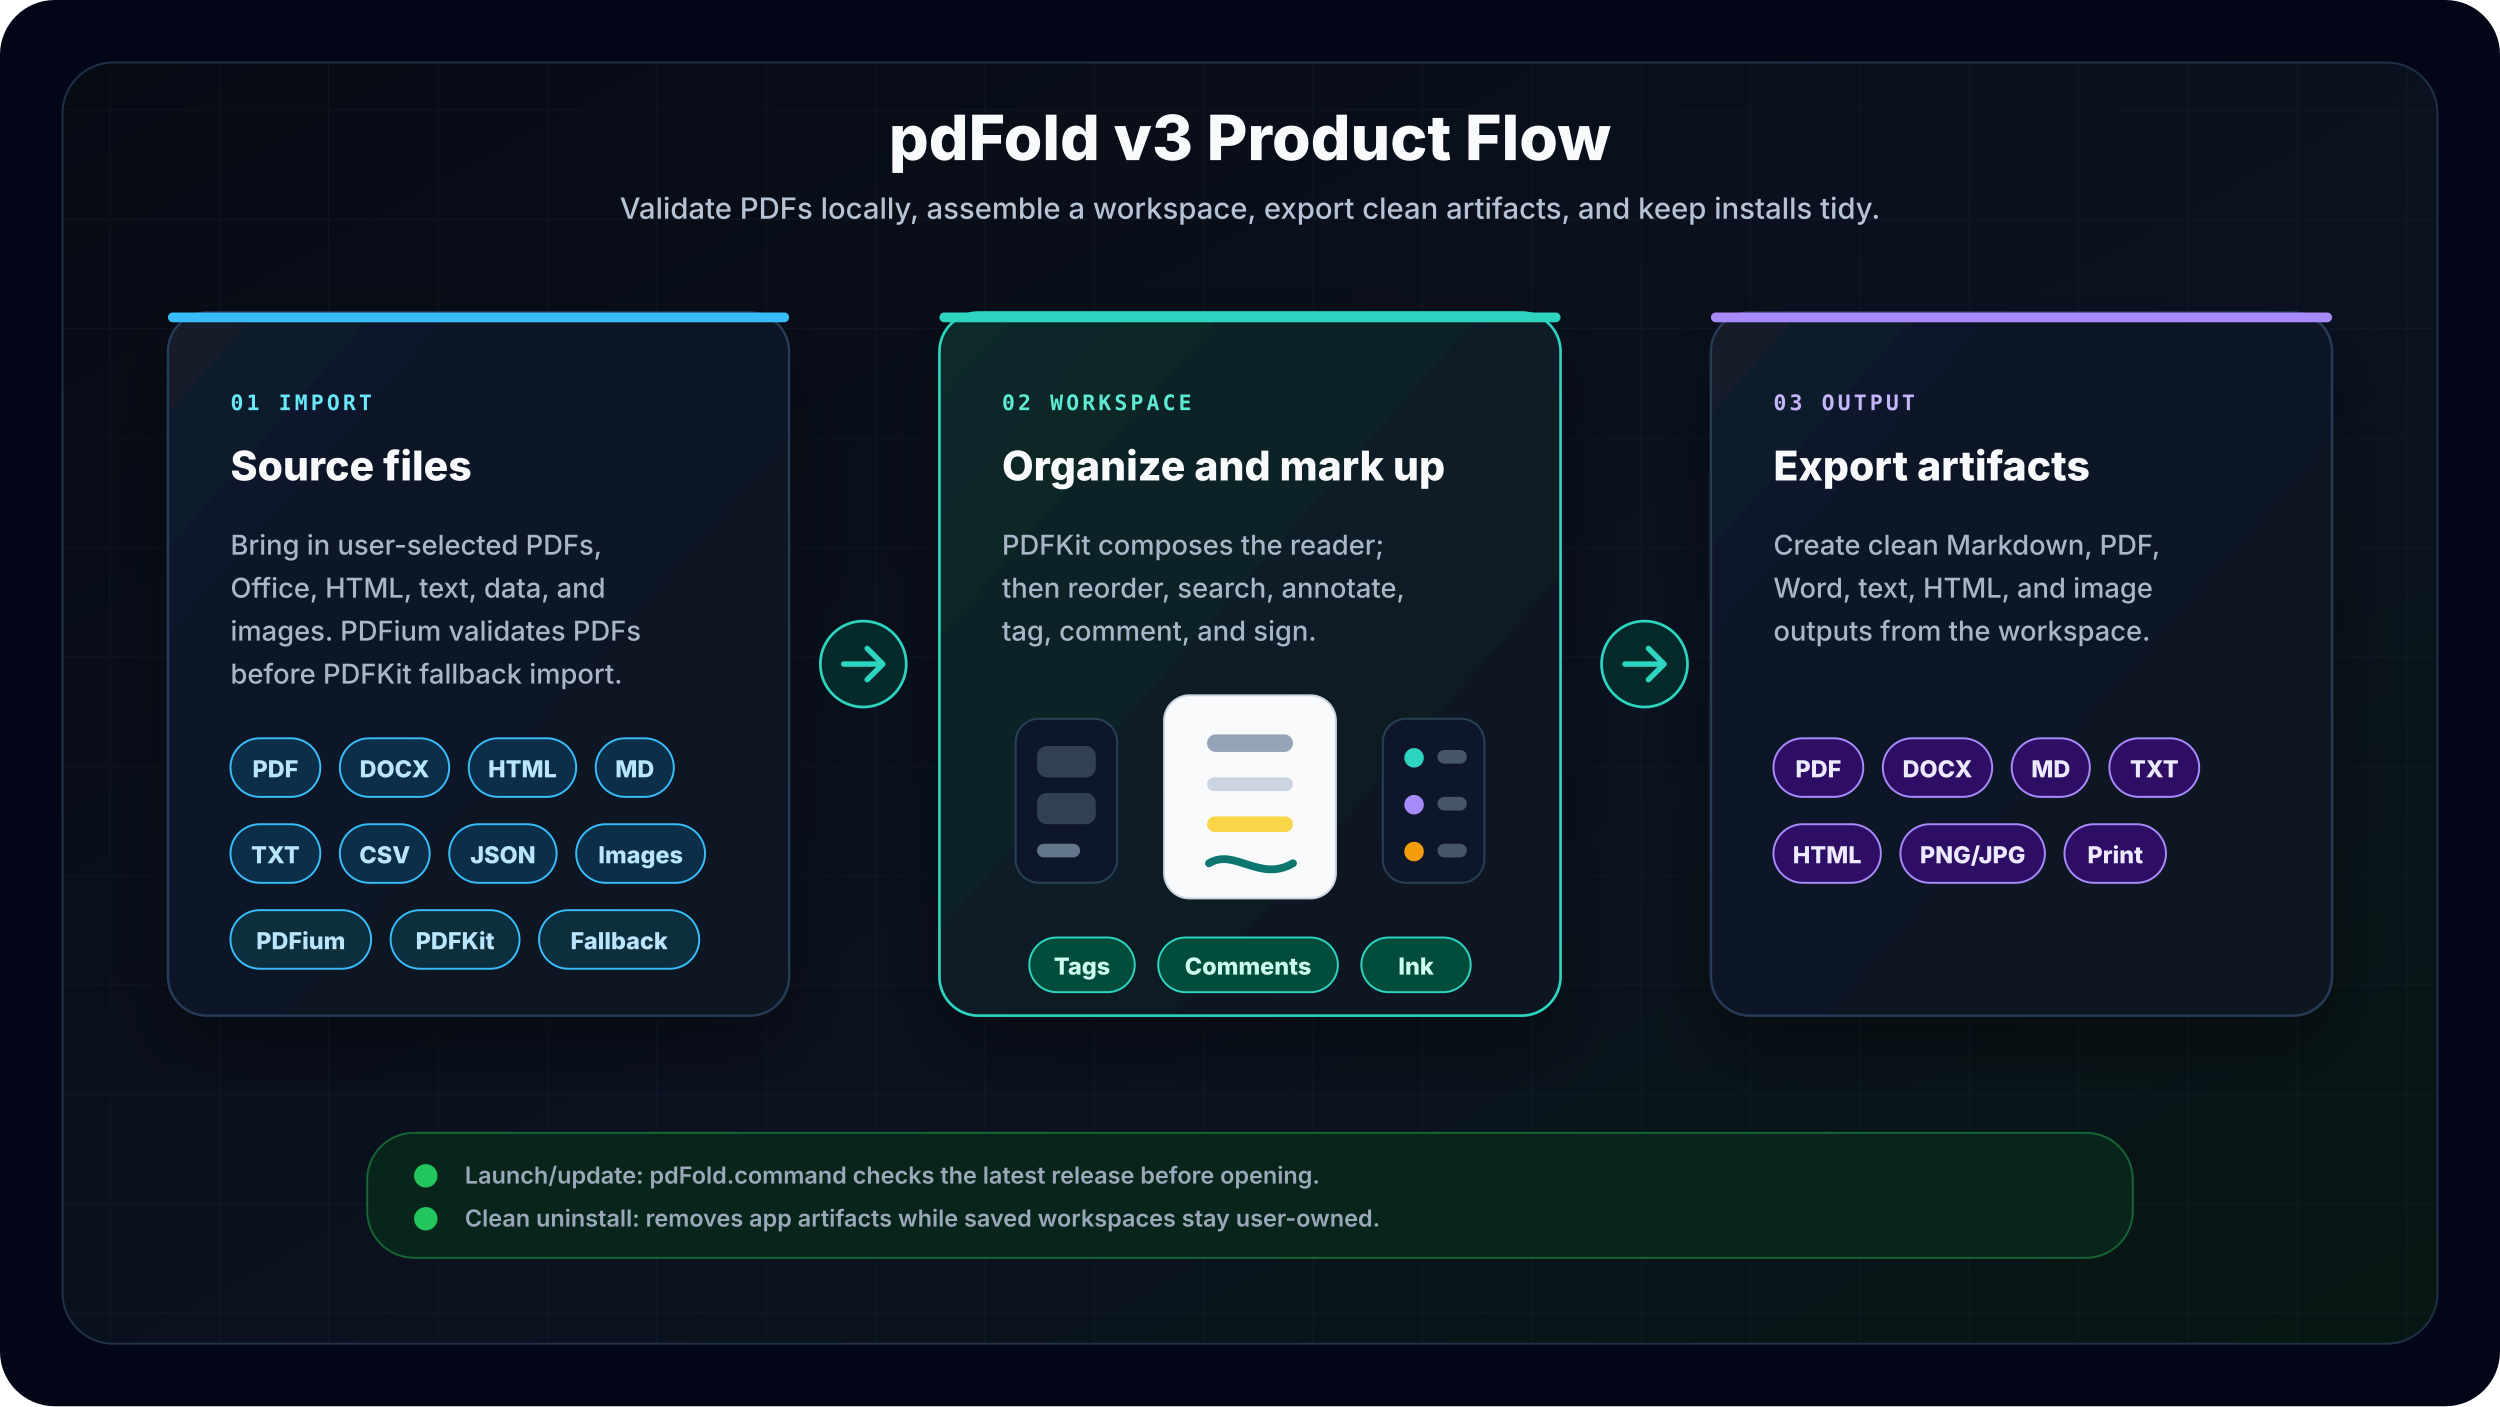
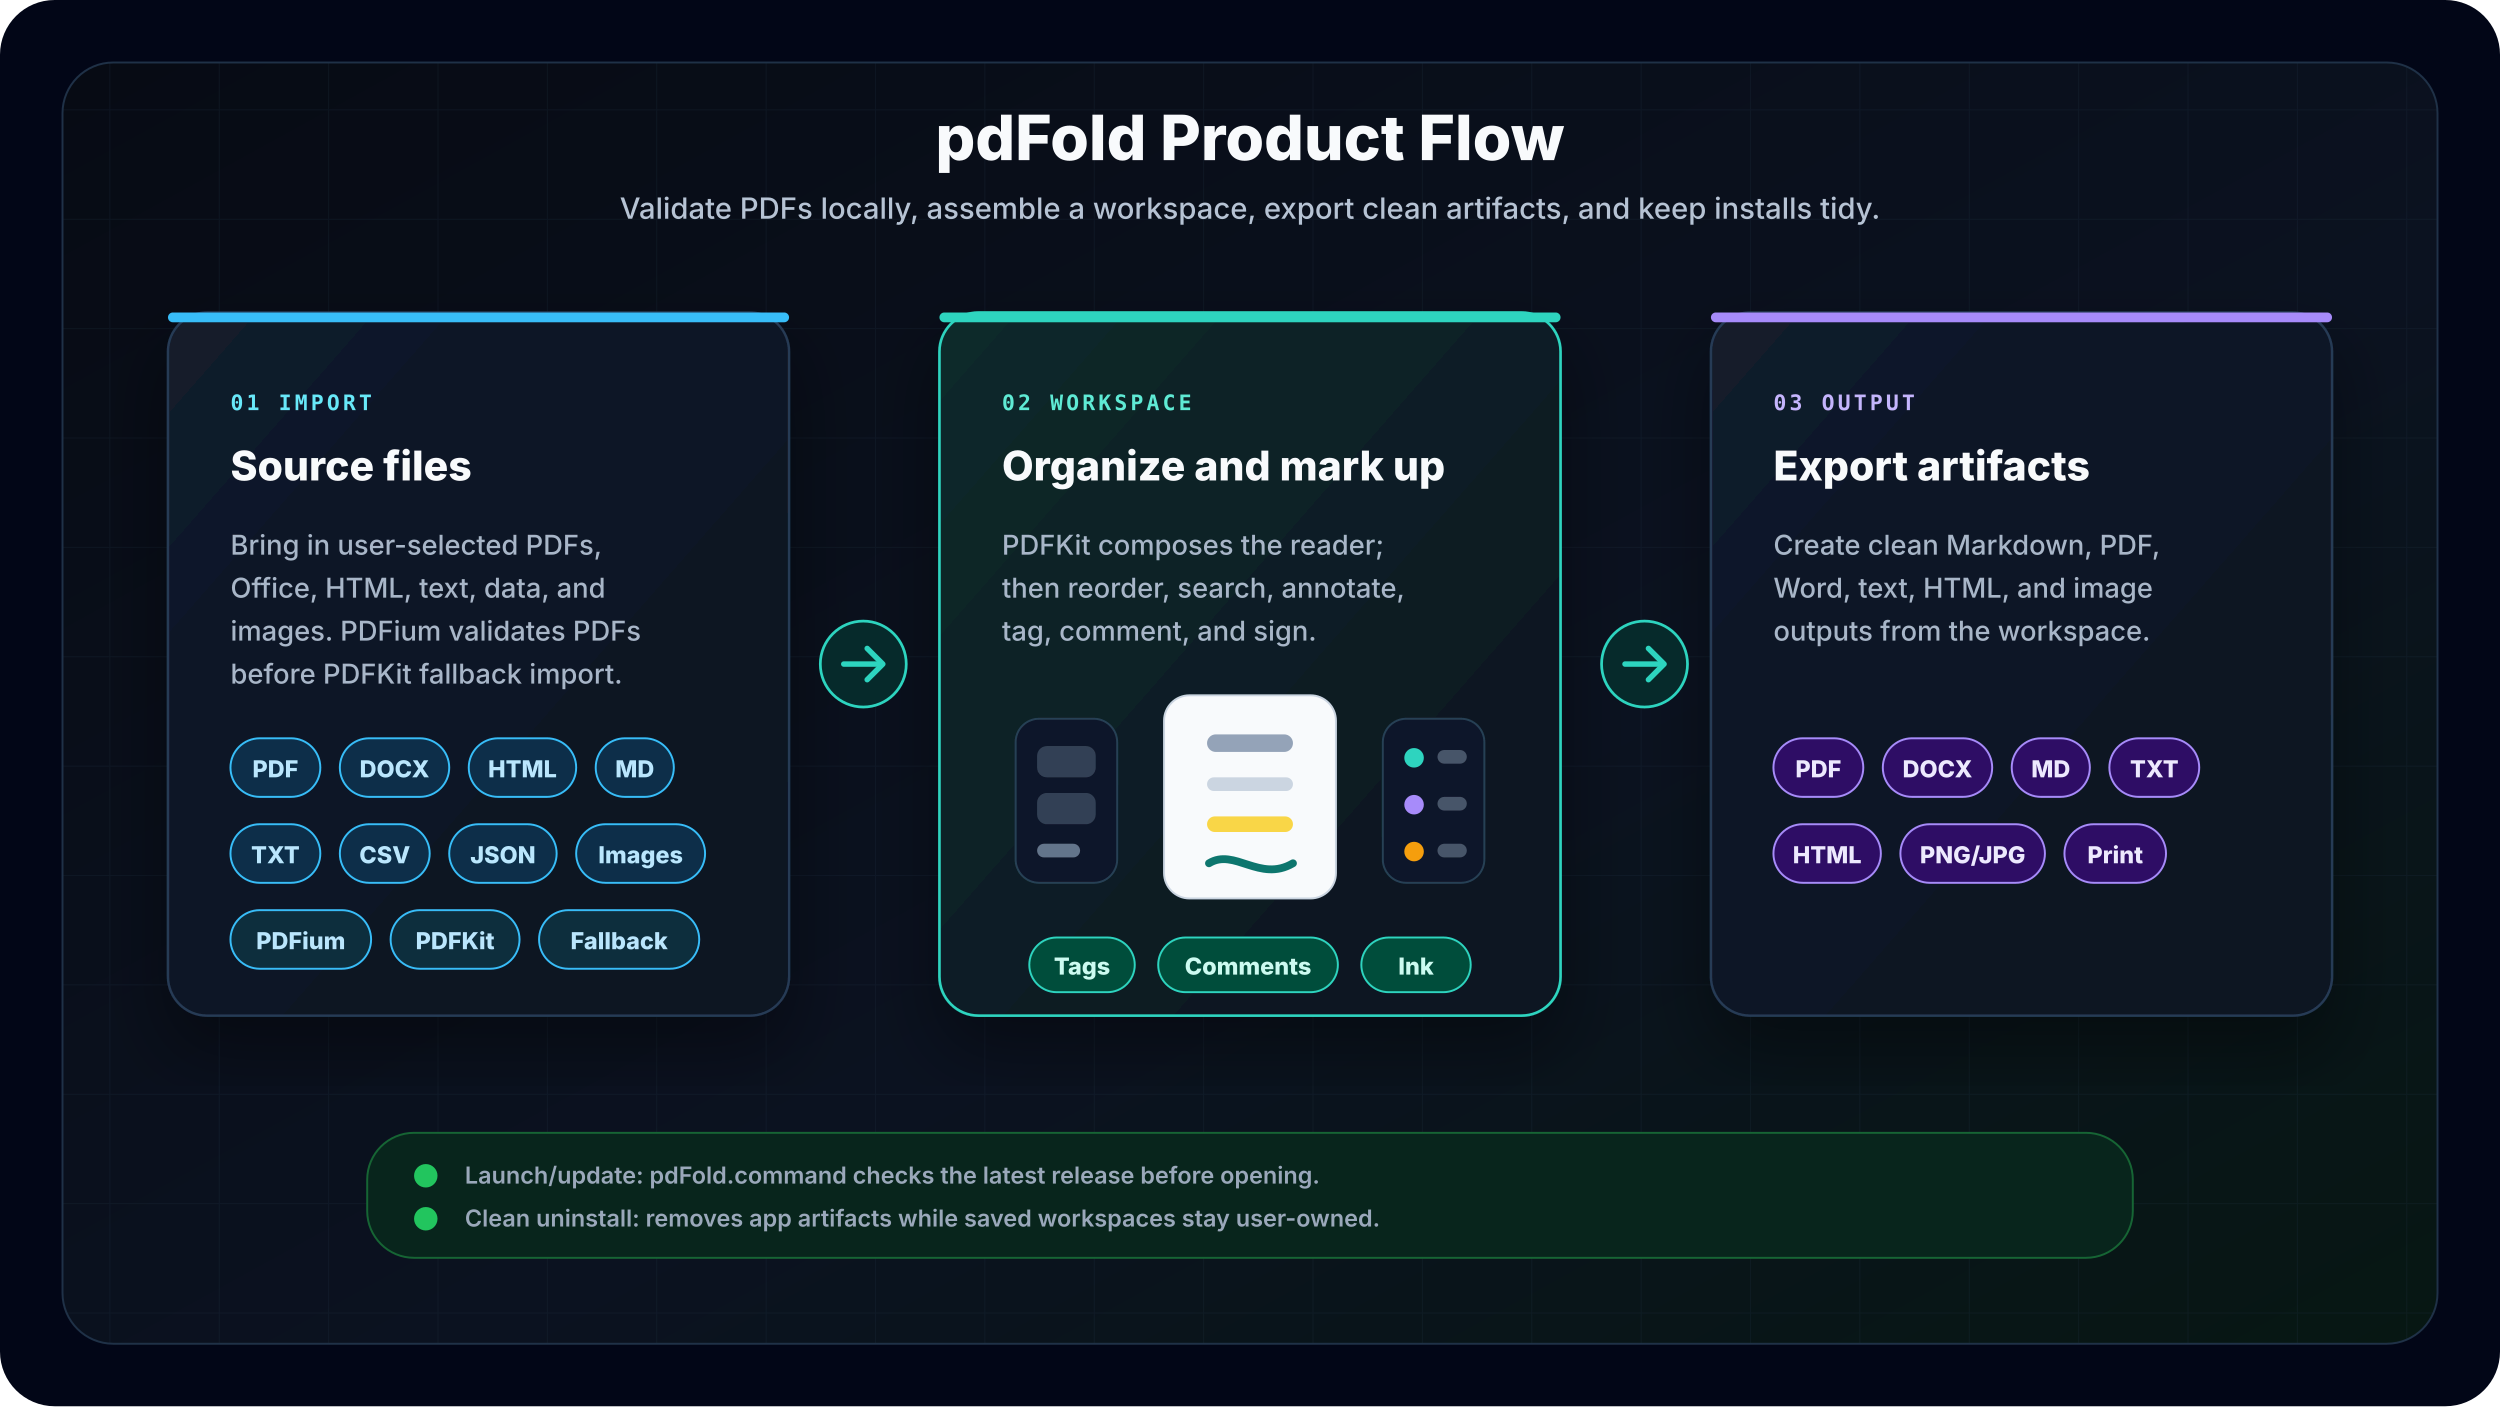
<svg xmlns="http://www.w3.org/2000/svg" width="1280" height="720" viewBox="0 0 1280 720" fill="none" role="img" aria-labelledby="title desc">
  <defs>
    <linearGradient id="bg" x1="0" y1="0" x2="1" y2="1">
      <stop offset="0" stop-color="#070B14" />
      <stop offset="0.58" stop-color="#0B1220" />
      <stop offset="1" stop-color="#071713" />
    </linearGradient>
    <linearGradient id="panel" x1="0" y1="0" x2="1" y2="1">
      <stop offset="0" stop-color="#121B2B" />
      <stop offset="1" stop-color="#0B1220" />
    </linearGradient>
    <linearGradient id="workspace" x1="0" y1="0" x2="1" y2="1">
      <stop offset="0" stop-color="#0D2A2A" />
      <stop offset="1" stop-color="#0B1220" />
    </linearGradient>
    <pattern id="grid" width="56" height="56" patternUnits="userSpaceOnUse">
      <path d="M 56 0 L 0 0 0 56" stroke="#1F3147" stroke-width="1" opacity="0.22" />
    </pattern>
    <filter id="shadow" x="-10%" y="-10%" width="120%" height="120%">
      <feDropShadow dx="0" dy="18" stdDeviation="18" flood-color="#000000" flood-opacity="0.38" />
    </filter>
    <style>
      .title { font: 800 32px ui-sans-serif, system-ui, -apple-system, BlinkMacSystemFont, "Segoe UI", sans-serif; fill: #F8FAFC; }
      .subtitle { font: 500 15px ui-sans-serif, system-ui, -apple-system, BlinkMacSystemFont, "Segoe UI", sans-serif; fill: #B6C3D4; }
      .step { font: 800 21px ui-sans-serif, system-ui, -apple-system, BlinkMacSystemFont, "Segoe UI", sans-serif; fill: #F8FAFC; }
      .body { font: 500 14px ui-sans-serif, system-ui, -apple-system, BlinkMacSystemFont, "Segoe UI", sans-serif; fill: #A8B6C8; }
      .caption { font: 600 12px ui-sans-serif, system-ui, -apple-system, BlinkMacSystemFont, "Segoe UI", sans-serif; fill: #9AA8BA; }
      .chip { font: 800 12px ui-sans-serif, system-ui, -apple-system, BlinkMacSystemFont, "Segoe UI", sans-serif; }
      .tag { font: 800 11px ui-monospace, SFMono-Regular, Menlo, Monaco, Consolas, monospace; letter-spacing: 1.6px; }
      .card { fill: url(#panel); stroke: #263A55; stroke-width: 1.25; }
      .workspaceCard { fill: url(#workspace); stroke: #2DD4BF; stroke-width: 1.35; }
      .arrow { stroke: #2DD4BF; stroke-width: 2.8; stroke-linecap: round; stroke-linejoin: round; }
      .connector { fill: #062A2B; stroke: #2DD4BF; stroke-width: 1.4; }
    </style>
  </defs>
  <rect width="1280" height="720" rx="28" fill="#020617" />
  <rect x="32" y="32" width="1216" height="656" rx="26" fill="url(#bg)" />
  <rect x="32" y="32" width="1216" height="656" rx="26" fill="url(#grid)" />
  <rect x="32" y="32" width="1216" height="656" rx="26" stroke="#1F3147" />
-   <text x="640" y="82" text-anchor="middle" class="title">pdFold v3 Product Flow</text>
+   <text x="640" y="82" text-anchor="middle" class="title">pdFold Product Flow</text>
  <text x="640" y="112" text-anchor="middle" class="subtitle">Validate PDFs locally, assemble a workspace, export clean artifacts, and keep installs tidy.</text>
  <g transform="translate(86 160)" filter="url(#shadow)">
    <rect width="318" height="360" rx="20" class="card" />
    <rect width="318" height="5" rx="2.5" fill="#38BDF8" />
    <text x="32" y="50" class="tag" fill="#67E8F9">01 IMPORT</text>
    <text x="32" y="86" class="step">Source files</text>
    <text x="32" y="124" class="body">Bring in user-selected PDFs,</text>
    <text x="32" y="146" class="body">Office, HTML, text, data, and</text>
    <text x="32" y="168" class="body">images. PDFium validates PDFs</text>
    <text x="32" y="190" class="body">before PDFKit fallback import.</text>
    <g transform="translate(32 218)">
      <rect x="0" y="0" width="46" height="30" rx="15" fill="#082F49" stroke="#38BDF8" />
      <text x="23" y="20" text-anchor="middle" class="chip" fill="#BAE6FD">PDF</text>
      <rect x="56" y="0" width="56" height="30" rx="15" fill="#082F49" stroke="#38BDF8" />
      <text x="84" y="20" text-anchor="middle" class="chip" fill="#BAE6FD">DOCX</text>
      <rect x="122" y="0" width="55" height="30" rx="15" fill="#082F49" stroke="#38BDF8" />
      <text x="149.5" y="20" text-anchor="middle" class="chip" fill="#BAE6FD">HTML</text>
      <rect x="187" y="0" width="40" height="30" rx="15" fill="#082F49" stroke="#38BDF8" />
      <text x="207" y="20" text-anchor="middle" class="chip" fill="#BAE6FD">MD</text>
      <rect x="0" y="44" width="46" height="30" rx="15" fill="#082F49" stroke="#38BDF8" />
      <text x="23" y="64" text-anchor="middle" class="chip" fill="#BAE6FD">TXT</text>
      <rect x="56" y="44" width="46" height="30" rx="15" fill="#082F49" stroke="#38BDF8" />
      <text x="79" y="64" text-anchor="middle" class="chip" fill="#BAE6FD">CSV</text>
      <rect x="112" y="44" width="55" height="30" rx="15" fill="#082F49" stroke="#38BDF8" />
      <text x="139.5" y="64" text-anchor="middle" class="chip" fill="#BAE6FD">JSON</text>
      <rect x="177" y="44" width="66" height="30" rx="15" fill="#082F49" stroke="#38BDF8" />
      <text x="210" y="64" text-anchor="middle" class="chip" fill="#BAE6FD">Images</text>
      <rect x="0" y="88" width="72" height="30" rx="15" fill="#0F2D3D" stroke="#38BDF8" />
      <text x="36" y="108" text-anchor="middle" class="chip" fill="#BAE6FD">PDFium</text>
      <rect x="82" y="88" width="66" height="30" rx="15" fill="#0F2D3D" stroke="#38BDF8" />
      <text x="115" y="108" text-anchor="middle" class="chip" fill="#BAE6FD">PDFKit</text>
      <rect x="158" y="88" width="82" height="30" rx="15" fill="#0F2D3D" stroke="#38BDF8" />
      <text x="199" y="108" text-anchor="middle" class="chip" fill="#BAE6FD">Fallback</text>
    </g>
  </g>
  <g transform="translate(481 160)" filter="url(#shadow)">
    <rect width="318" height="360" rx="20" class="workspaceCard" />
    <rect width="318" height="5" rx="2.5" fill="#2DD4BF" />
    <text x="32" y="50" class="tag" fill="#5EEAD4">02 WORKSPACE</text>
    <text x="32" y="86" class="step">Organize and mark up</text>
    <text x="32" y="124" class="body">PDFKit composes the reader;</text>
    <text x="32" y="146" class="body">then reorder, search, annotate,</text>
    <text x="32" y="168" class="body">tag, comment, and sign.</text>
    <g transform="translate(39 196)">
      <rect x="0" y="12" width="52" height="84" rx="12" fill="#0F172A" stroke="#274155" />
      <rect x="11" y="26" width="30" height="16" rx="5" fill="#334155" />
      <rect x="11" y="50" width="30" height="16" rx="5" fill="#334155" />
      <rect x="11" y="76" width="22" height="7" rx="3.5" fill="#64748B" />
      <rect x="76" y="0" width="88" height="104" rx="13" fill="#F8FAFC" stroke="#CBD5E1" />
      <rect x="98" y="20" width="44" height="9" rx="4.5" fill="#94A3B8" />
      <rect x="98" y="42" width="44" height="7" rx="3.5" fill="#CBD5E1" />
      <rect x="98" y="62" width="44" height="8" rx="4" fill="#FACC15" opacity="0.78" />
      <path d="M99 86 C112 78 125 96 142 86" stroke="#0F766E" stroke-width="4" stroke-linecap="round" />
      <rect x="188" y="12" width="52" height="84" rx="12" fill="#0F172A" stroke="#274155" />
      <circle cx="204" cy="32" r="5" fill="#2DD4BF" />
      <rect x="216" y="28" width="15" height="7" rx="3.5" fill="#475569" />
      <circle cx="204" cy="56" r="5" fill="#A78BFA" />
      <rect x="216" y="52" width="15" height="7" rx="3.5" fill="#475569" />
      <circle cx="204" cy="80" r="5" fill="#F59E0B" />
      <rect x="216" y="76" width="15" height="7" rx="3.5" fill="#475569" />
    </g>
    <g transform="translate(46 320)">
      <rect x="0" y="0" width="54" height="28" rx="14" fill="#064E3B" stroke="#2DD4BF" />
      <text x="27" y="19" text-anchor="middle" class="chip" fill="#CCFBF1">Tags</text>
      <rect x="66" y="0" width="92" height="28" rx="14" fill="#064E3B" stroke="#2DD4BF" />
      <text x="112" y="19" text-anchor="middle" class="chip" fill="#CCFBF1">Comments</text>
      <rect x="170" y="0" width="56" height="28" rx="14" fill="#064E3B" stroke="#2DD4BF" />
      <text x="198" y="19" text-anchor="middle" class="chip" fill="#CCFBF1">Ink</text>
    </g>
  </g>
  <g transform="translate(876 160)" filter="url(#shadow)">
    <rect width="318" height="360" rx="20" class="card" />
    <rect width="318" height="5" rx="2.5" fill="#A78BFA" />
    <text x="32" y="50" class="tag" fill="#C4B5FD">03 OUTPUT</text>
    <text x="32" y="86" class="step">Export artifacts</text>
    <text x="32" y="124" class="body">Create clean Markdown, PDF,</text>
    <text x="32" y="146" class="body">Word, text, HTML, and image</text>
    <text x="32" y="168" class="body">outputs from the workspace.</text>
    <g transform="translate(32 218)">
      <rect x="0" y="0" width="46" height="30" rx="15" fill="#2E1065" stroke="#A78BFA" />
      <text x="23" y="20" text-anchor="middle" class="chip" fill="#EDE9FE">PDF</text>
      <rect x="56" y="0" width="56" height="30" rx="15" fill="#2E1065" stroke="#A78BFA" />
      <text x="84" y="20" text-anchor="middle" class="chip" fill="#EDE9FE">DOCX</text>
      <rect x="122" y="0" width="40" height="30" rx="15" fill="#2E1065" stroke="#A78BFA" />
      <text x="142" y="20" text-anchor="middle" class="chip" fill="#EDE9FE">MD</text>
      <rect x="172" y="0" width="46" height="30" rx="15" fill="#2E1065" stroke="#A78BFA" />
      <text x="195" y="20" text-anchor="middle" class="chip" fill="#EDE9FE">TXT</text>
      <rect x="0" y="44" width="55" height="30" rx="15" fill="#2E1065" stroke="#A78BFA" />
      <text x="27.5" y="64" text-anchor="middle" class="chip" fill="#EDE9FE">HTML</text>
      <rect x="65" y="44" width="74" height="30" rx="15" fill="#2E1065" stroke="#A78BFA" />
      <text x="102" y="64" text-anchor="middle" class="chip" fill="#EDE9FE">PNG/JPG</text>
      <rect x="149" y="44" width="52" height="30" rx="15" fill="#2E1065" stroke="#A78BFA" />
      <text x="175" y="64" text-anchor="middle" class="chip" fill="#EDE9FE">Print</text>
    </g>
  </g>
  <g transform="translate(420 318)">
    <circle cx="22" cy="22" r="22" class="connector" />
    <path d="M12 22 H29" class="arrow" />
    <path d="M24 14 L32 22 L24 30" class="arrow" />
  </g>
  <g transform="translate(820 318)">
    <circle cx="22" cy="22" r="22" class="connector" />
    <path d="M12 22 H29" class="arrow" />
    <path d="M24 14 L32 22 L24 30" class="arrow" />
  </g>
  <g transform="translate(188 580)">
    <rect width="904" height="64" rx="24" fill="#08251C" stroke="#166534" />
    <circle cx="30" cy="22" r="6" fill="#22C55E" />
    <text x="50" y="26" class="caption">Launch/update: pdFold.command checks the latest release before opening.</text>
    <circle cx="30" cy="44" r="6" fill="#22C55E" />
    <text x="50" y="48" class="caption">Clean uninstall: removes app artifacts while saved workspaces stay user-owned.</text>
  </g>
</svg>
